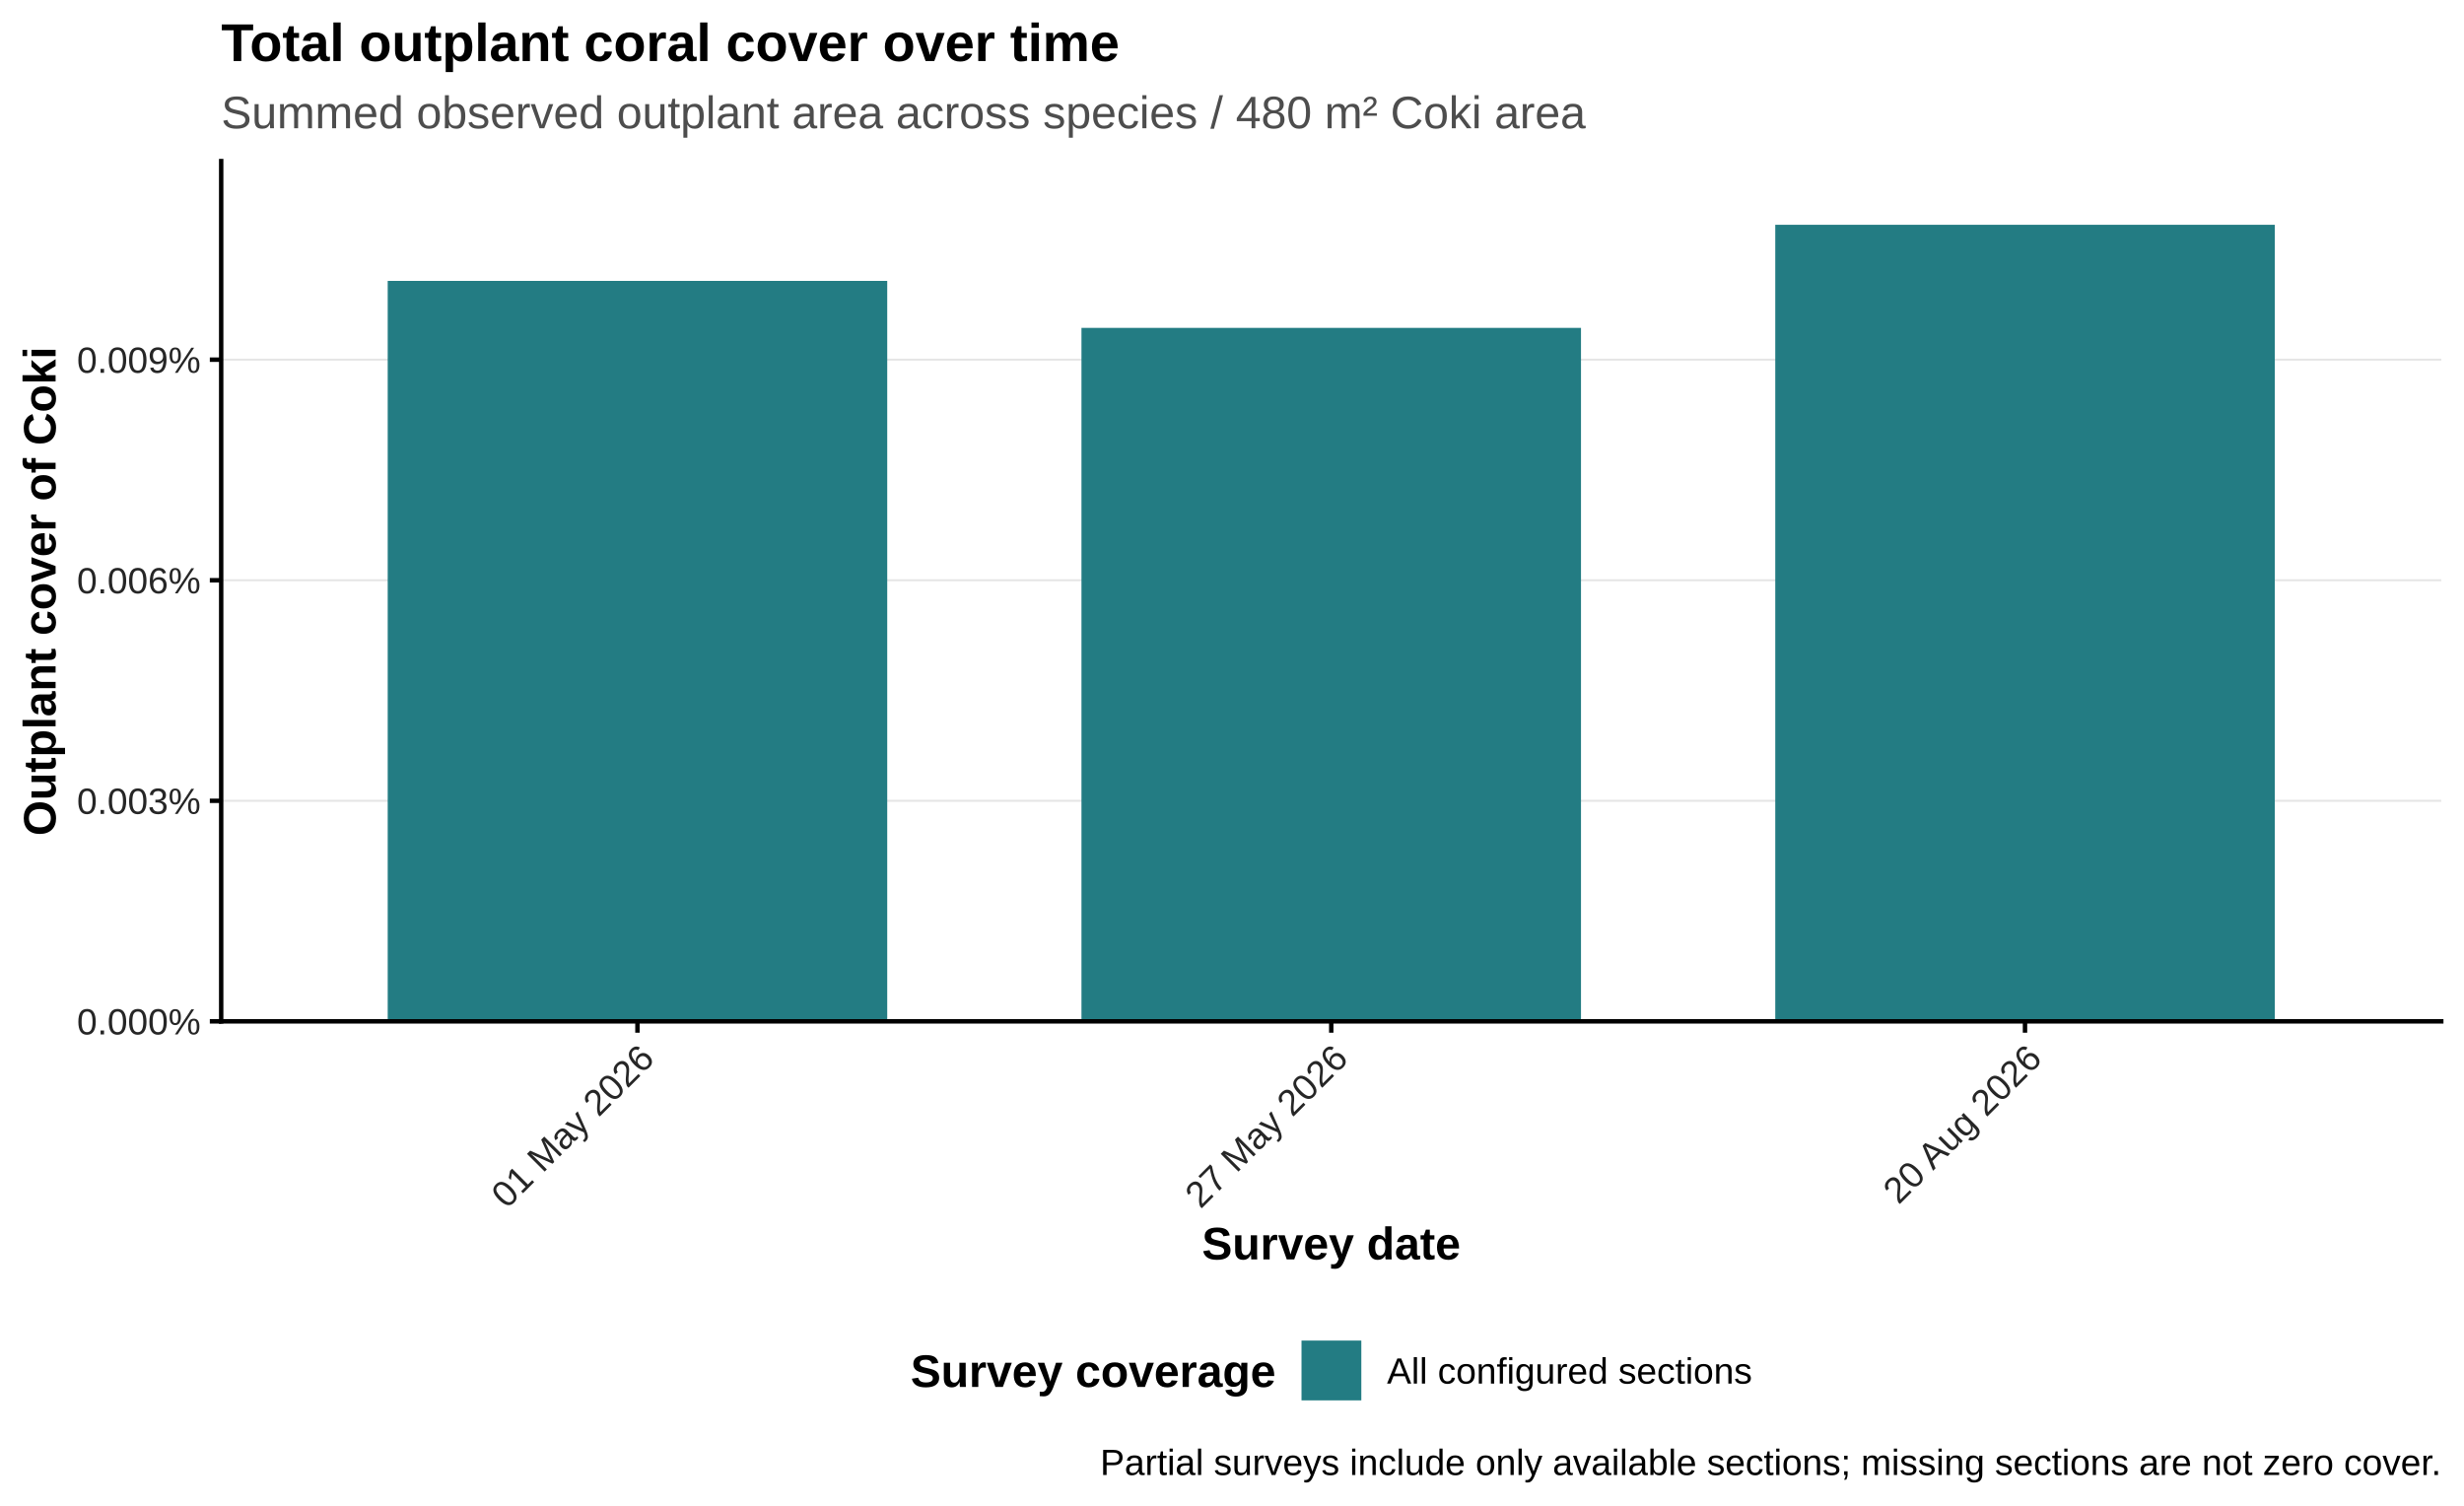
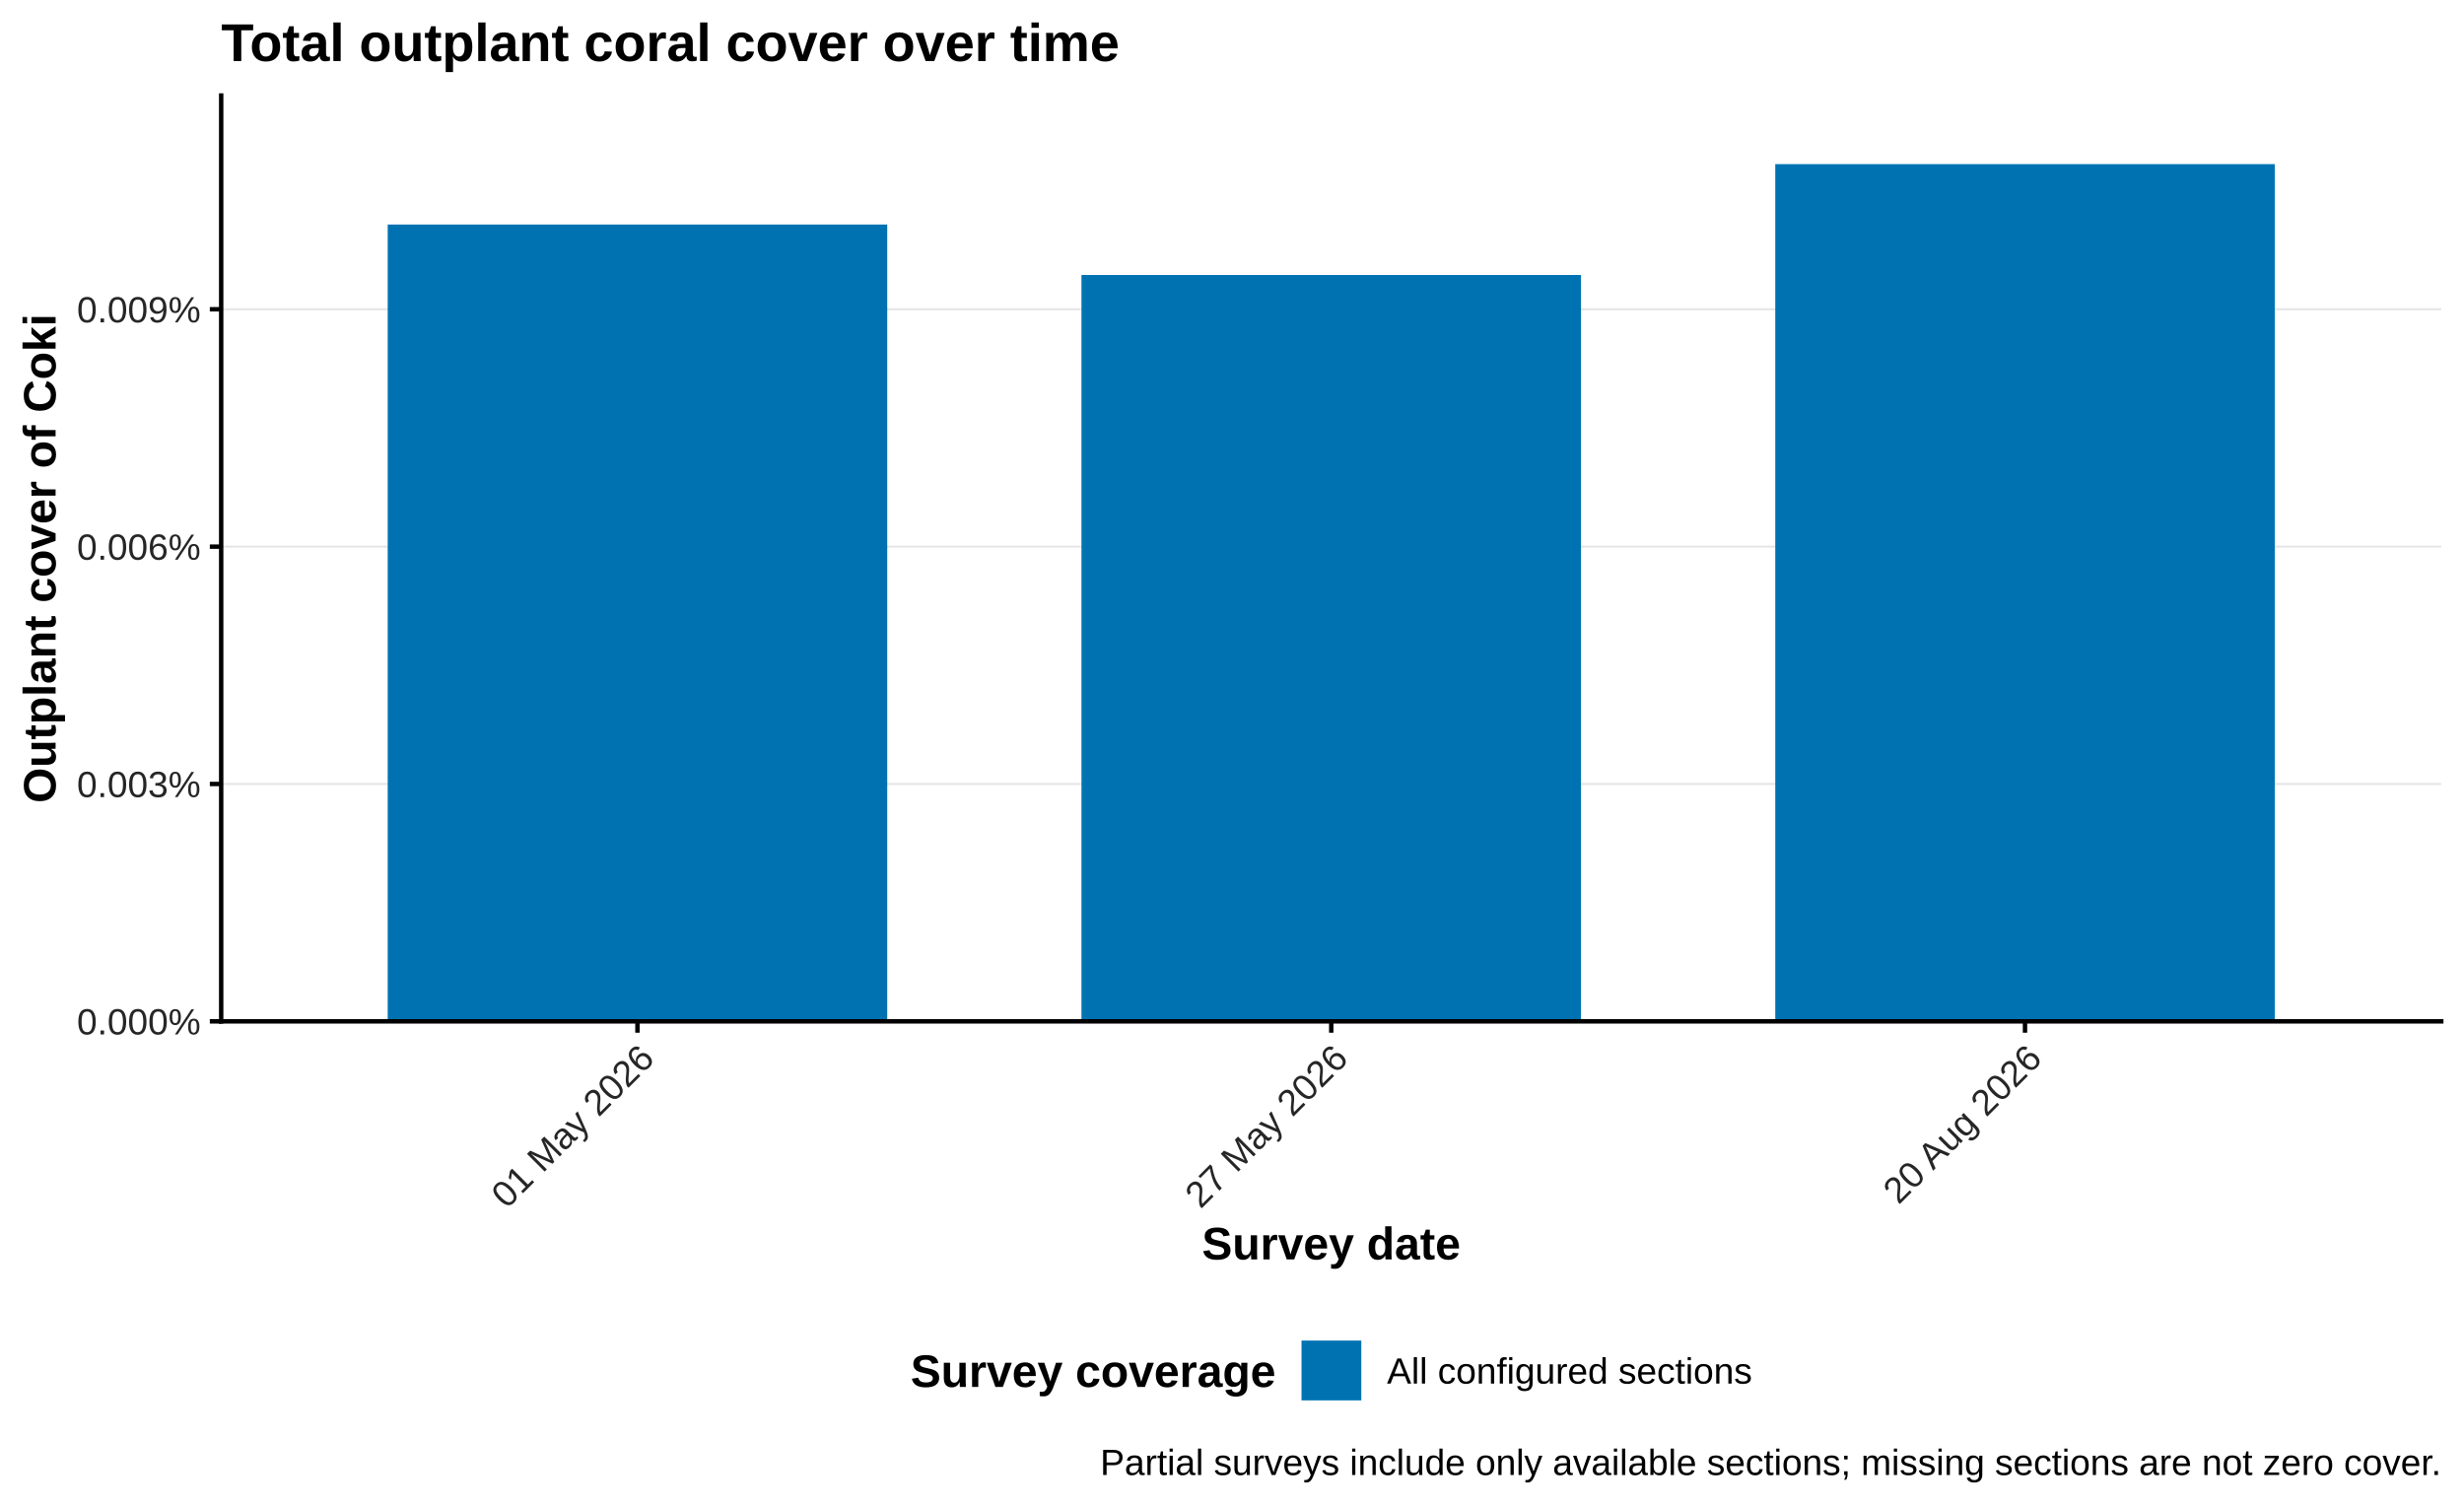
<svg xmlns="http://www.w3.org/2000/svg" class="svglite" width="648.00pt" height="396.00pt" viewBox="0 0 648.00 396.00">
  <defs>
    <style type="text/css">
    .svglite line, .svglite polyline, .svglite polygon, .svglite path, .svglite rect, .svglite circle {
      fill: none;
      stroke: #000000;
      stroke-linecap: round;
      stroke-linejoin: round;
      stroke-miterlimit: 10.00;
    }
    .svglite text {
      white-space: pre;
    }
  </style>
  </defs>
  <rect width="100%" height="100%" style="stroke: none; fill: #FFFFFF;" />
  <defs>
    <clipPath id="cpMC4wMHw2NDguMDB8MC4wMHwzOTYuMDA=">
      <rect x="0.00" y="0.00" width="648.00" height="396.00" />
    </clipPath>
  </defs>
  <g clip-path="url(#cpMC4wMHw2NDguMDB8MC4wMHwzOTYuMDA=)">
-     <rect x="-0" y="-0" width="648.00" height="396.00" style="stroke-width: 1.16; stroke: #FFFFFF; fill: #FFFFFF;" />
+     <rect x="-0" y="0" width="648.00" height="396.00" style="stroke-width: 1.16; stroke: #FFFFFF; fill: #FFFFFF;" />
  </g>
  <defs>
-     <clipPath id="cpNTguMTd8NjQyLjAyfDQyLjM2fDI2OC42MA==">
-       <rect x="58.17" y="42.36" width="583.85" height="226.24" />
+     <clipPath id="cpNTguMTd8NjQyLjAyfDI1LjEyfDI2OC42MA==">
+       <rect x="58.17" y="25.12" width="583.85" height="243.48" />
    </clipPath>
  </defs>
-   <g clip-path="url(#cpNTguMTd8NjQyLjAyfDQyLjM2fDI2OC42MA==)">
-     <rect x="58.17" y="42.36" width="583.85" height="226.24" style="stroke-width: 1.16; stroke: none; fill: #FFFFFF;" />
+   <g clip-path="url(#cpNTguMTd8NjQyLjAyfDI1LjEyfDI2OC42MA==)">
+     <rect x="58.17" y="25.12" width="583.85" height="243.48" style="stroke-width: 1.16; stroke: none; fill: #FFFFFF;" />
    <polyline points="58.17,268.60 642.02,268.60 " style="stroke-width: 0.53; stroke: #E5E5E5; stroke-linecap: butt;" />
-     <polyline points="58.17,210.60 642.02,210.60 " style="stroke-width: 0.53; stroke: #E5E5E5; stroke-linecap: butt;" />
-     <polyline points="58.17,152.60 642.02,152.60 " style="stroke-width: 0.53; stroke: #E5E5E5; stroke-linecap: butt;" />
-     <polyline points="58.17,94.59 642.02,94.59 " style="stroke-width: 0.53; stroke: #E5E5E5; stroke-linecap: butt;" />
-     <rect x="101.96" y="73.88" width="131.37" height="194.73" style="stroke-width: 1.16; stroke: none; stroke-linecap: butt; stroke-linejoin: miter; fill: #237C83;" />
-     <rect x="284.41" y="86.22" width="131.37" height="182.38" style="stroke-width: 1.16; stroke: none; stroke-linecap: butt; stroke-linejoin: miter; fill: #237C83;" />
-     <rect x="466.87" y="59.12" width="131.37" height="209.48" style="stroke-width: 1.16; stroke: none; stroke-linecap: butt; stroke-linejoin: miter; fill: #237C83;" />
+     <polyline points="58.17,206.18 642.02,206.18 " style="stroke-width: 0.53; stroke: #E5E5E5; stroke-linecap: butt;" />
+     <polyline points="58.17,143.76 642.02,143.76 " style="stroke-width: 0.53; stroke: #E5E5E5; stroke-linecap: butt;" />
+     <polyline points="58.17,81.33 642.02,81.33 " style="stroke-width: 0.53; stroke: #E5E5E5; stroke-linecap: butt;" />
+     <rect x="101.96" y="59.04" width="131.37" height="209.56" style="stroke-width: 1.16; stroke: none; stroke-linecap: butt; stroke-linejoin: miter; fill: #0072B2;" />
+     <rect x="284.41" y="72.32" width="131.37" height="196.28" style="stroke-width: 1.16; stroke: none; stroke-linecap: butt; stroke-linejoin: miter; fill: #0072B2;" />
+     <rect x="466.87" y="43.16" width="131.37" height="225.44" style="stroke-width: 1.16; stroke: none; stroke-linecap: butt; stroke-linejoin: miter; fill: #0072B2;" />
  </g>
  <g clip-path="url(#cpMC4wMHw2NDguMDB8MC4wMHwzOTYuMDA=)">
-     <polyline points="58.17,268.60 58.17,42.36 " style="stroke-width: 1.16; stroke-linecap: square;" />
+     <polyline points="58.17,268.60 58.17,25.12 " style="stroke-width: 1.16; stroke-linecap: square;" />
    <text x="52.79" y="272.04" text-anchor="end" style="font-size: 9.60px;fill: #262626; font-family: &quot;Arial&quot;;" textLength="32.54px" lengthAdjust="spacingAndGlyphs">0.000%</text>
-     <text x="52.79" y="214.04" text-anchor="end" style="font-size: 9.60px;fill: #262626; font-family: &quot;Arial&quot;;" textLength="32.54px" lengthAdjust="spacingAndGlyphs">0.003%</text>
-     <text x="52.79" y="156.04" text-anchor="end" style="font-size: 9.60px;fill: #262626; font-family: &quot;Arial&quot;;" textLength="32.54px" lengthAdjust="spacingAndGlyphs">0.006%</text>
-     <text x="52.79" y="98.04" text-anchor="end" style="font-size: 9.60px;fill: #262626; font-family: &quot;Arial&quot;;" textLength="32.54px" lengthAdjust="spacingAndGlyphs">0.009%</text>
+     <text x="52.79" y="209.62" text-anchor="end" style="font-size: 9.60px;fill: #262626; font-family: &quot;Arial&quot;;" textLength="32.54px" lengthAdjust="spacingAndGlyphs">0.003%</text>
+     <text x="52.79" y="147.20" text-anchor="end" style="font-size: 9.60px;fill: #262626; font-family: &quot;Arial&quot;;" textLength="32.54px" lengthAdjust="spacingAndGlyphs">0.006%</text>
+     <text x="52.79" y="84.78" text-anchor="end" style="font-size: 9.60px;fill: #262626; font-family: &quot;Arial&quot;;" textLength="32.54px" lengthAdjust="spacingAndGlyphs">0.009%</text>
    <polyline points="55.18,268.60 58.17,268.60 " style="stroke-width: 1.16; stroke-linecap: butt;" />
-     <polyline points="55.18,210.60 58.17,210.60 " style="stroke-width: 1.16; stroke-linecap: butt;" />
-     <polyline points="55.18,152.60 58.17,152.60 " style="stroke-width: 1.16; stroke-linecap: butt;" />
-     <polyline points="55.18,94.59 58.17,94.59 " style="stroke-width: 1.16; stroke-linecap: butt;" />
+     <polyline points="55.18,206.18 58.17,206.18 " style="stroke-width: 1.16; stroke-linecap: butt;" />
+     <polyline points="55.18,143.76 58.17,143.76 " style="stroke-width: 1.16; stroke-linecap: butt;" />
+     <polyline points="55.18,81.33 58.17,81.33 " style="stroke-width: 1.16; stroke-linecap: butt;" />
    <polyline points="58.17,268.60 642.02,268.60 " style="stroke-width: 1.16; stroke-linecap: square;" />
    <polyline points="167.64,271.59 167.64,268.60 " style="stroke-width: 1.16; stroke-linecap: butt;" />
    <polyline points="350.10,271.59 350.10,268.60 " style="stroke-width: 1.16; stroke-linecap: butt;" />
    <polyline points="532.55,271.59 532.55,268.60 " style="stroke-width: 1.16; stroke-linecap: butt;" />
    <text transform="translate(172.51,278.85) rotate(-45)" text-anchor="end" style="font-size: 9.60px;fill: #262626; font-family: &quot;Arial&quot;;" textLength="55.46px" lengthAdjust="spacingAndGlyphs">01 May 2026</text>
    <text transform="translate(354.96,278.85) rotate(-45)" text-anchor="end" style="font-size: 9.60px;fill: #262626; font-family: &quot;Arial&quot;;" textLength="55.46px" lengthAdjust="spacingAndGlyphs">27 May 2026</text>
    <text transform="translate(537.42,278.85) rotate(-45)" text-anchor="end" style="font-size: 9.60px;fill: #262626; font-family: &quot;Arial&quot;;" textLength="54.41px" lengthAdjust="spacingAndGlyphs">20 Aug 2026</text>
    <text x="350.10" y="331.20" text-anchor="middle" style="font-size: 12.00px; font-weight: bold; font-family: &quot;Arial&quot;;" textLength="68.04px" lengthAdjust="spacingAndGlyphs">Survey date</text>
-     <text transform="translate(14.62,155.48) rotate(-90)" text-anchor="middle" style="font-size: 12.00px; font-weight: bold; font-family: &quot;Arial&quot;;" textLength="128.69px" lengthAdjust="spacingAndGlyphs">Outplant cover of Coki</text>
+     <text transform="translate(14.62,146.86) rotate(-90)" text-anchor="middle" style="font-size: 12.00px; font-weight: bold; font-family: &quot;Arial&quot;;" textLength="128.69px" lengthAdjust="spacingAndGlyphs">Outplant cover of Coki</text>
    <rect x="233.48" y="345.80" width="233.24" height="29.24" style="stroke-width: 1.16; stroke: none; fill: #FFFFFF;" />
    <text x="239.46" y="364.74" style="font-size: 12.00px; font-weight: bold; font-family: &quot;Arial&quot;;" textLength="96.07px" lengthAdjust="spacingAndGlyphs">Survey coverage</text>
    <rect x="341.50" y="351.78" width="17.28" height="17.28" style="stroke-width: 1.16; stroke: none; fill: #FFFFFF;" />
-     <rect x="342.28" y="352.55" width="15.73" height="15.73" style="stroke-width: 1.16; stroke: none; stroke-linecap: butt; stroke-linejoin: miter; fill: #237C83;" />
+     <rect x="342.28" y="352.55" width="15.73" height="15.73" style="stroke-width: 1.16; stroke: none; stroke-linecap: butt; stroke-linejoin: miter; fill: #0072B2;" />
    <text x="364.76" y="363.86" style="font-size: 9.60px; font-family: &quot;Arial&quot;;" textLength="95.98px" lengthAdjust="spacingAndGlyphs">All configured sections</text>
-     <text x="58.17" y="33.74" style="font-size: 12.00px;fill: #4D4D4D; font-family: &quot;Arial&quot;;" textLength="358.83px" lengthAdjust="spacingAndGlyphs">Summed observed outplant area across species / 480 m² Coki area</text>
    <text x="58.17" y="16.05" style="font-size: 14.00px; font-weight: bold; font-family: &quot;Arial&quot;;" textLength="237.18px" lengthAdjust="spacingAndGlyphs">Total outplant coral cover over time</text>
    <text x="642.02" y="387.90" text-anchor="end" style="font-size: 9.60px; font-family: &quot;Arial&quot;;" textLength="352.94px" lengthAdjust="spacingAndGlyphs">Partial surveys include only available sections; missing sections are not zero cover.</text>
  </g>
</svg>
